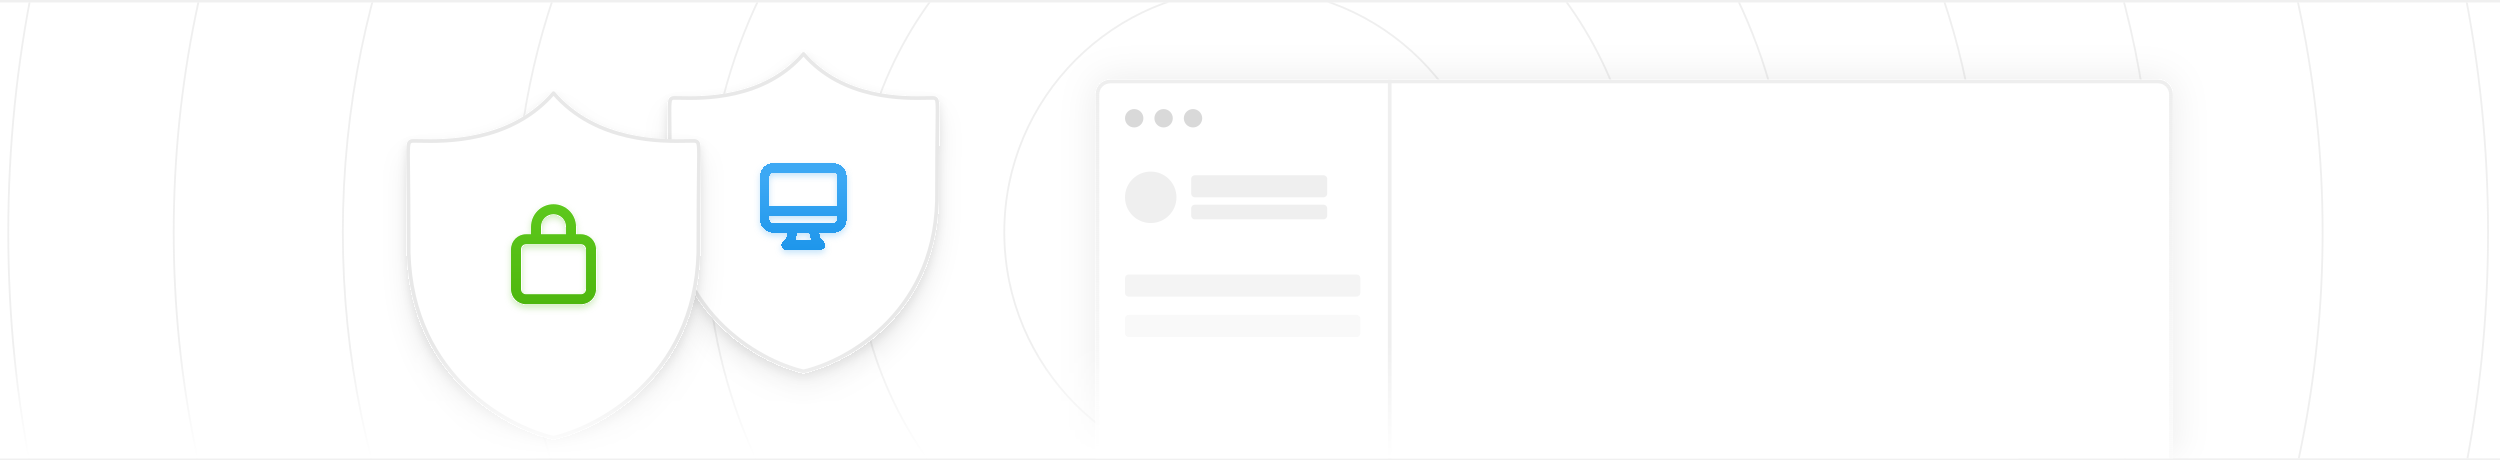
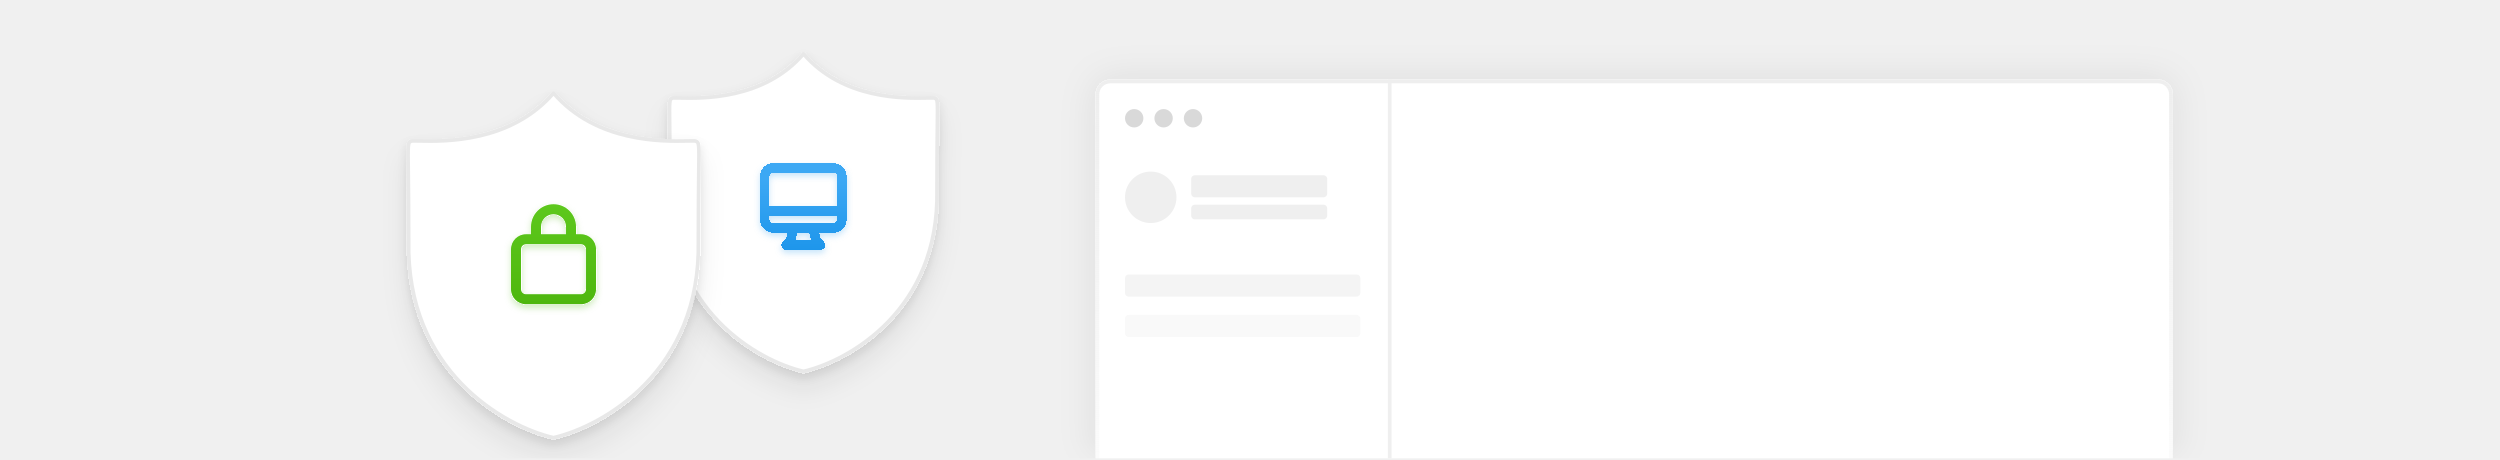
<svg xmlns="http://www.w3.org/2000/svg" width="680" height="125" viewBox="0 0 680 125" fill="none">
-   <g clip-path="url(#clip0_9117_10949)">
-     <rect width="680" height="124" transform="translate(0 0.666748)" fill="white" />
-     <path fill-rule="evenodd" clip-rule="evenodd" d="M676.5 63.167C676.5 249.287 525.62 400.167 339.5 400.167C153.38 400.167 2.5 249.287 2.5 63.167C2.5 -122.953 153.38 -273.833 339.5 -273.833C525.62 -273.833 676.5 -122.953 676.5 63.167ZM677 63.167C677 249.563 525.896 400.667 339.5 400.667C153.104 400.667 2 249.563 2 63.167C2 -123.229 153.104 -274.333 339.5 -274.333C525.896 -274.333 677 -123.229 677 63.167ZM631.5 63.167C631.5 224.434 500.767 355.167 339.5 355.167C178.233 355.167 47.5 224.434 47.5 63.167C47.5 -98.1 178.233 -228.833 339.5 -228.833C500.767 -228.833 631.5 -98.1 631.5 63.167ZM632 63.167C632 224.71 501.043 355.667 339.5 355.667C177.957 355.667 47 224.71 47 63.167C47 -98.376 177.957 -229.333 339.5 -229.333C501.043 -229.333 632 -98.376 632 63.167ZM339.5 309.167C475.362 309.167 585.5 199.029 585.5 63.167C585.5 -72.695 475.362 -182.833 339.5 -182.833C203.638 -182.833 93.5 -72.695 93.5 63.167C93.5 199.029 203.638 309.167 339.5 309.167ZM339.5 309.667C475.638 309.667 586 199.305 586 63.167C586 -72.971 475.638 -183.333 339.5 -183.333C203.362 -183.333 93 -72.971 93 63.167C93 199.305 203.362 309.667 339.5 309.667ZM538.671 63.167C538.671 173.166 449.499 262.338 339.5 262.338C229.501 262.338 140.328 173.166 140.328 63.167C140.328 -46.833 229.501 -136.005 339.5 -136.005C449.499 -136.005 538.671 -46.833 538.671 63.167ZM539.171 63.167C539.171 173.442 449.776 262.838 339.5 262.838C229.224 262.838 139.828 173.442 139.828 63.167C139.828 -47.109 229.224 -136.505 339.5 -136.505C449.776 -136.505 539.171 -47.109 539.171 63.167ZM339.5 210.307C420.763 210.307 486.64 144.43 486.64 63.167C486.64 -18.096 420.763 -83.973 339.5 -83.973C258.237 -83.973 192.36 -18.096 192.36 63.167C192.36 144.43 258.237 210.307 339.5 210.307ZM339.5 210.807C421.039 210.807 487.14 144.706 487.14 63.167C487.14 -18.373 421.039 -84.473 339.5 -84.473C257.961 -84.473 191.86 -18.373 191.86 63.167C191.86 144.706 257.961 210.807 339.5 210.807ZM446.111 63.167C446.111 122.047 398.38 169.778 339.5 169.778C280.62 169.778 232.889 122.047 232.889 63.167C232.889 4.287 280.62 -43.444 339.5 -43.444C398.38 -43.444 446.111 4.287 446.111 63.167ZM446.611 63.167C446.611 122.323 398.656 170.278 339.5 170.278C280.344 170.278 232.389 122.323 232.389 63.167C232.389 4.011 280.344 -43.944 339.5 -43.944C398.656 -43.944 446.611 4.011 446.611 63.167ZM339.5 129.25C375.996 129.25 405.583 99.663 405.583 63.167C405.583 26.67 375.996 -2.916 339.5 -2.916C303.004 -2.916 273.417 26.67 273.417 63.167C273.417 99.663 303.004 129.25 339.5 129.25ZM339.5 129.75C376.273 129.75 406.083 99.939 406.083 63.167C406.083 26.394 376.273 -3.416 339.5 -3.416C302.727 -3.416 272.917 26.394 272.917 63.167C272.917 99.939 302.727 129.75 339.5 129.75ZM365.054 63.167C365.054 77.28 353.613 88.721 339.5 88.721C325.387 88.721 313.946 77.28 313.946 63.167C313.946 49.054 325.387 37.613 339.5 37.613C353.613 37.613 365.054 49.054 365.054 63.167ZM365.554 63.167C365.554 77.556 353.889 89.221 339.5 89.221C325.111 89.221 313.446 77.556 313.446 63.167C313.446 48.778 325.111 37.113 339.5 37.113C353.889 37.113 365.554 48.778 365.554 63.167Z" fill="#EEEEEE" fill-opacity="0.933" />
-     <g filter="url(#filter0_d_9117_10949)">
+   <g clip-path="url(#clip0_9155_11585)">
+     <g filter="url(#filter0_d_9155_11585)">
      <path d="M587 21.667H302C299.791 21.667 298 23.458 298 25.667V151.667C298 153.876 299.791 155.667 302 155.667H587C589.209 155.667 591 153.876 591 151.667V25.667C591 23.458 589.209 21.667 587 21.667Z" fill="white" />
-       <path d="M302 22.167H587C588.933 22.167 590.5 23.734 590.5 25.667V151.667C590.5 153.6 588.933 155.167 587 155.167H302C300.067 155.167 298.5 153.6 298.5 151.667V25.667C298.5 23.734 300.067 22.167 302 22.167Z" stroke="url(#paint0_linear_9117_10949)" />
+       <path d="M302 22.167H587C588.933 22.167 590.5 23.734 590.5 25.667V151.667C590.5 153.6 588.933 155.167 587 155.167H302C300.067 155.167 298.5 153.6 298.5 151.667V25.667C298.5 23.734 300.067 22.167 302 22.167Z" stroke="url(#paint0_linear_9155_11585)" />
    </g>
-     <path d="M378 22.167V157.667" stroke="url(#paint1_linear_9117_10949)" stroke-linecap="square" stroke-linejoin="round" />
+     <path d="M378 22.167V157.667" stroke="url(#paint1_linear_9155_11585)" stroke-linecap="square" stroke-linejoin="round" />
    <circle cx="308.5" cy="32.167" r="2.5" fill="#D9D9D9" />
    <circle cx="316.5" cy="32.167" r="2.5" fill="#D9D9D9" />
    <circle cx="324.5" cy="32.167" r="2.5" fill="#D9D9D9" />
    <rect x="324" y="47.667" width="37" height="6" rx="1" fill="#EFEFEF" />
    <rect x="324" y="55.667" width="37" height="4" rx="1" fill="#EFEFEF" />
    <rect opacity="0.7" x="306" y="74.667" width="64" height="6" rx="1" fill="#EFEFEF" />
    <rect opacity="0.4" x="306" y="85.667" width="64" height="6" rx="1" fill="#EFEFEF" />
    <circle cx="313" cy="53.667" r="7" fill="#EFEFEF" />
-     <g filter="url(#filter1_dd_9117_10949)">
+     <g filter="url(#filter1_dd_9155_11585)">
      <path d="M218.556 101.012C206.261 98.173 181.555 84.33 182.258 51.672C182.258 43.579 182.193 38.172 182.15 34.54C182.063 27.231 182.061 27.101 182.843 26.708C183.039 26.61 183.805 26.627 185.007 26.652C191.002 26.782 207.826 27.145 218.556 14.667C229.286 27.145 246.11 26.782 252.105 26.652C253.306 26.627 254.073 26.61 254.268 26.708C255.051 27.101 255.049 27.231 254.962 34.54C254.918 38.173 254.854 43.579 254.854 51.672C255.556 84.33 230.85 98.173 218.556 101.012Z" fill="white" />
      <path d="M218.556 101.012C206.261 98.173 181.555 84.33 182.258 51.672C182.258 43.579 182.193 38.172 182.15 34.54C182.063 27.231 182.061 27.101 182.843 26.708C183.039 26.61 183.805 26.627 185.007 26.652C191.002 26.782 207.826 27.145 218.556 14.667C229.286 27.145 246.11 26.782 252.105 26.652C253.306 26.627 254.073 26.61 254.268 26.708C255.051 27.101 255.049 27.231 254.962 34.54C254.918 38.173 254.854 43.579 254.854 51.672C255.556 84.33 230.85 98.173 218.556 101.012Z" stroke="#E8E8E8" stroke-linecap="square" stroke-linejoin="round" />
    </g>
-     <g filter="url(#filter2_d_9117_10949)">
-       <path d="M215.875 62L215 65.5L213.833 66.667H223.167L222 65.5L221.125 62M208 57.333H229M210.333 62H226.667C227.955 62 229 60.955 229 59.667V48C229 46.711 227.955 45.667 226.667 45.667H210.333C209.045 45.667 208 46.711 208 48V59.667C208 60.955 209.045 62 210.333 62Z" stroke="url(#paint2_linear_9117_10949)" stroke-width="2.6" stroke-linecap="round" stroke-linejoin="round" shape-rendering="crispEdges" />
+     <g filter="url(#filter2_d_9155_11585)">
+       <path d="M215.875 62L215 65.5L213.833 66.667H223.167L222 65.5L221.125 62M208 57.333H229M210.333 62H226.667C227.955 62 229 60.955 229 59.667V48C229 46.711 227.955 45.667 226.667 45.667H210.333C209.045 45.667 208 46.711 208 48V59.667C208 60.955 209.045 62 210.333 62Z" stroke="url(#paint2_linear_9155_11585)" stroke-width="2.6" stroke-linecap="round" stroke-linejoin="round" shape-rendering="crispEdges" />
    </g>
-     <g filter="url(#filter3_dd_9117_10949)">
+     <g filter="url(#filter3_dd_9155_11585)">
      <path d="M150.556 119.05C137.212 115.968 110.396 100.944 111.159 65.498C111.159 56.714 111.089 50.846 111.042 46.903C110.947 38.97 110.945 38.829 111.794 38.403C112.006 38.296 112.838 38.314 114.142 38.342C120.649 38.483 138.91 38.877 150.556 25.334C162.201 38.877 180.462 38.483 186.969 38.342C188.273 38.314 189.105 38.296 189.317 38.403C190.166 38.829 190.164 38.97 190.069 46.903C190.022 50.846 189.952 56.714 189.952 65.498C190.715 100.944 163.9 115.968 150.556 119.05Z" fill="white" />
      <path d="M150.556 119.05C137.212 115.968 110.396 100.944 111.159 65.498C111.159 56.714 111.089 50.846 111.042 46.903C110.947 38.97 110.945 38.829 111.794 38.403C112.006 38.296 112.838 38.314 114.142 38.342C120.649 38.483 138.91 38.877 150.556 25.334C162.201 38.877 180.462 38.483 186.969 38.342C188.273 38.314 189.105 38.296 189.317 38.403C190.166 38.829 190.164 38.97 190.069 46.903C190.022 50.846 189.952 56.714 189.952 65.498C190.715 100.944 163.9 115.968 150.556 119.05Z" stroke="#E8E8E8" stroke-linecap="square" stroke-linejoin="round" />
    </g>
-     <g filter="url(#filter4_d_9117_10949)">
-       <path fill-rule="evenodd" clip-rule="evenodd" d="M150.556 55.546C147.175 55.546 144.434 58.286 144.434 61.667V63.708H143.074C140.82 63.708 138.993 65.535 138.993 67.788V78.671C138.993 80.924 140.82 82.751 143.074 82.751H158.037C160.291 82.751 162.118 80.924 162.118 78.671V67.788C162.118 65.535 160.291 63.708 158.037 63.708H156.677V61.667C156.677 58.286 153.936 55.546 150.556 55.546ZM153.956 63.708V61.667C153.956 59.789 152.434 58.267 150.556 58.267C148.677 58.267 147.155 59.789 147.155 61.667V63.708H153.956ZM141.714 67.788C141.714 67.037 142.323 66.428 143.074 66.428H158.037C158.788 66.428 159.397 67.037 159.397 67.788V78.671C159.397 79.422 158.788 80.031 158.037 80.031H143.074C142.323 80.031 141.714 79.422 141.714 78.671V67.788Z" fill="url(#paint3_linear_9117_10949)" />
+     <g filter="url(#filter4_d_9155_11585)">
+       <path fill-rule="evenodd" clip-rule="evenodd" d="M150.556 55.546C147.175 55.546 144.434 58.286 144.434 61.667V63.708H143.074C140.82 63.708 138.993 65.535 138.993 67.788V78.671C138.993 80.924 140.82 82.751 143.074 82.751H158.037C160.291 82.751 162.118 80.924 162.118 78.671V67.788C162.118 65.535 160.291 63.708 158.037 63.708H156.677V61.667C156.677 58.286 153.936 55.546 150.556 55.546ZM153.956 63.708V61.667C153.956 59.789 152.434 58.267 150.556 58.267C148.677 58.267 147.155 59.789 147.155 61.667V63.708H153.956ZM141.714 67.788C141.714 67.037 142.323 66.428 143.074 66.428H158.037C158.788 66.428 159.397 67.037 159.397 67.788V78.671C159.397 79.422 158.788 80.031 158.037 80.031H143.074C142.323 80.031 141.714 79.422 141.714 78.671V67.788Z" fill="url(#paint3_linear_9155_11585)" />
    </g>
-     <rect y="93.667" width="549" height="31" fill="url(#paint4_linear_9117_10949)" />
  </g>
  <defs>
-     <filter id="filter0_d_9117_10949" x="288" y="11.667" width="313" height="154" filterUnits="userSpaceOnUse" color-interpolation-filters="sRGB">
+     <filter id="filter0_d_9155_11585" x="288" y="11.667" width="313" height="154" filterUnits="userSpaceOnUse" color-interpolation-filters="sRGB">
      <feFlood flood-opacity="0" result="BackgroundImageFix" />
      <feColorMatrix in="SourceAlpha" type="matrix" values="0 0 0 0 0 0 0 0 0 0 0 0 0 0 0 0 0 0 127 0" result="hardAlpha" />
      <feOffset />
      <feGaussianBlur stdDeviation="5" />
      <feComposite in2="hardAlpha" operator="out" />
      <feColorMatrix type="matrix" values="0 0 0 0 0 0 0 0 0 0 0 0 0 0 0 0 0 0 0.08 0" />
-       <feBlend mode="normal" in2="BackgroundImageFix" result="effect1_dropShadow_9117_10949" />
-       <feBlend mode="normal" in="SourceGraphic" in2="effect1_dropShadow_9117_10949" result="shape" />
+       <feBlend mode="normal" in2="BackgroundImageFix" result="effect1_dropShadow_9155_11585" />
+       <feBlend mode="normal" in="SourceGraphic" in2="effect1_dropShadow_9155_11585" result="shape" />
    </filter>
-     <filter id="filter1_dd_9117_10949" x="174.883" y="11.924" width="87.345" height="100.802" filterUnits="userSpaceOnUse" color-interpolation-filters="sRGB">
+     <filter id="filter1_dd_9155_11585" x="174.883" y="11.924" width="87.345" height="100.802" filterUnits="userSpaceOnUse" color-interpolation-filters="sRGB">
      <feFlood flood-opacity="0" result="BackgroundImageFix" />
      <feColorMatrix in="SourceAlpha" type="matrix" values="0 0 0 0 0 0 0 0 0 0 0 0 0 0 0 0 0 0 127 0" result="hardAlpha" />
      <feOffset dy="1.121" />
      <feGaussianBlur stdDeviation="1.121" />
      <feComposite in2="hardAlpha" operator="out" />
      <feColorMatrix type="matrix" values="0 0 0 0 0 0 0 0 0 0 0 0 0 0 0 0 0 0 0.08 0" />
-       <feBlend mode="normal" in2="BackgroundImageFix" result="effect1_dropShadow_9117_10949" />
+       <feBlend mode="normal" in2="BackgroundImageFix" result="effect1_dropShadow_9155_11585" />
      <feColorMatrix in="SourceAlpha" type="matrix" values="0 0 0 0 0 0 0 0 0 0 0 0 0 0 0 0 0 0 127 0" result="hardAlpha" />
      <feOffset dy="4.485" />
      <feGaussianBlur stdDeviation="3.364" />
      <feComposite in2="hardAlpha" operator="out" />
      <feColorMatrix type="matrix" values="0 0 0 0 0 0 0 0 0 0 0 0 0 0 0 0 0 0 0.07 0" />
-       <feBlend mode="normal" in2="effect1_dropShadow_9117_10949" result="effect2_dropShadow_9117_10949" />
-       <feBlend mode="normal" in="SourceGraphic" in2="effect2_dropShadow_9117_10949" result="shape" />
+       <feBlend mode="normal" in2="effect1_dropShadow_9155_11585" result="effect2_dropShadow_9155_11585" />
+       <feBlend mode="normal" in="SourceGraphic" in2="effect2_dropShadow_9155_11585" result="shape" />
    </filter>
-     <filter id="filter2_d_9117_10949" x="205.062" y="43.548" width="26.875" height="26.876" filterUnits="userSpaceOnUse" color-interpolation-filters="sRGB">
+     <filter id="filter2_d_9155_11585" x="205.062" y="43.548" width="26.875" height="26.876" filterUnits="userSpaceOnUse" color-interpolation-filters="sRGB">
      <feFlood flood-opacity="0" result="BackgroundImageFix" />
      <feColorMatrix in="SourceAlpha" type="matrix" values="0 0 0 0 0 0 0 0 0 0 0 0 0 0 0 0 0 0 127 0" result="hardAlpha" />
      <feOffset dy="0.819" />
      <feGaussianBlur stdDeviation="0.819" />
      <feComposite in2="hardAlpha" operator="out" />
      <feColorMatrix type="matrix" values="0 0 0 0 0.118 0 0 0 0 0.588 0 0 0 0 0.922 0 0 0 0.25 0" />
-       <feBlend mode="normal" in2="BackgroundImageFix" result="effect1_dropShadow_9117_10949" />
-       <feBlend mode="normal" in="SourceGraphic" in2="effect1_dropShadow_9117_10949" result="shape" />
+       <feBlend mode="normal" in2="BackgroundImageFix" result="effect1_dropShadow_9155_11585" />
+       <feBlend mode="normal" in="SourceGraphic" in2="effect1_dropShadow_9155_11585" result="shape" />
    </filter>
-     <filter id="filter3_dd_9117_10949" x="103.197" y="22.399" width="94.716" height="109.321" filterUnits="userSpaceOnUse" color-interpolation-filters="sRGB">
+     <filter id="filter3_dd_9155_11585" x="103.197" y="22.399" width="94.716" height="109.321" filterUnits="userSpaceOnUse" color-interpolation-filters="sRGB">
      <feFlood flood-opacity="0" result="BackgroundImageFix" />
      <feColorMatrix in="SourceAlpha" type="matrix" values="0 0 0 0 0 0 0 0 0 0 0 0 0 0 0 0 0 0 127 0" result="hardAlpha" />
      <feOffset dy="1.217" />
      <feGaussianBlur stdDeviation="1.217" />
      <feComposite in2="hardAlpha" operator="out" />
      <feColorMatrix type="matrix" values="0 0 0 0 0 0 0 0 0 0 0 0 0 0 0 0 0 0 0.08 0" />
-       <feBlend mode="normal" in2="BackgroundImageFix" result="effect1_dropShadow_9117_10949" />
+       <feBlend mode="normal" in2="BackgroundImageFix" result="effect1_dropShadow_9155_11585" />
      <feColorMatrix in="SourceAlpha" type="matrix" values="0 0 0 0 0 0 0 0 0 0 0 0 0 0 0 0 0 0 127 0" result="hardAlpha" />
      <feOffset dy="4.868" />
      <feGaussianBlur stdDeviation="3.651" />
      <feComposite in2="hardAlpha" operator="out" />
      <feColorMatrix type="matrix" values="0 0 0 0 0 0 0 0 0 0 0 0 0 0 0 0 0 0 0.07 0" />
-       <feBlend mode="normal" in2="effect1_dropShadow_9117_10949" result="effect2_dropShadow_9117_10949" />
-       <feBlend mode="normal" in="SourceGraphic" in2="effect2_dropShadow_9117_10949" result="shape" />
+       <feBlend mode="normal" in2="effect1_dropShadow_9155_11585" result="effect2_dropShadow_9155_11585" />
+       <feBlend mode="normal" in="SourceGraphic" in2="effect2_dropShadow_9155_11585" result="shape" />
    </filter>
-     <filter id="filter4_d_9117_10949" x="137.215" y="54.657" width="26.681" height="30.761" filterUnits="userSpaceOnUse" color-interpolation-filters="sRGB">
+     <filter id="filter4_d_9155_11585" x="137.215" y="54.657" width="26.681" height="30.761" filterUnits="userSpaceOnUse" color-interpolation-filters="sRGB">
      <feFlood flood-opacity="0" result="BackgroundImageFix" />
      <feColorMatrix in="SourceAlpha" type="matrix" values="0 0 0 0 0 0 0 0 0 0 0 0 0 0 0 0 0 0 127 0" result="hardAlpha" />
      <feOffset dy="0.889" />
      <feGaussianBlur stdDeviation="0.889" />
      <feComposite in2="hardAlpha" operator="out" />
      <feColorMatrix type="matrix" values="0 0 0 0 0.306 0 0 0 0 0.718 0 0 0 0 0.055 0 0 0 0.25 0" />
-       <feBlend mode="normal" in2="BackgroundImageFix" result="effect1_dropShadow_9117_10949" />
-       <feBlend mode="normal" in="SourceGraphic" in2="effect1_dropShadow_9117_10949" result="shape" />
+       <feBlend mode="normal" in2="BackgroundImageFix" result="effect1_dropShadow_9155_11585" />
+       <feBlend mode="normal" in="SourceGraphic" in2="effect1_dropShadow_9155_11585" result="shape" />
    </filter>
-     <linearGradient id="paint0_linear_9117_10949" x1="444.5" y1="21.667" x2="444.5" y2="155.667" gradientUnits="userSpaceOnUse">
+     <linearGradient id="paint0_linear_9155_11585" x1="444.5" y1="21.667" x2="444.5" y2="155.667" gradientUnits="userSpaceOnUse">
      <stop stop-color="#EEEEEE" />
      <stop offset="1" stop-color="#EEEEEE" stop-opacity="0" />
    </linearGradient>
-     <linearGradient id="paint1_linear_9117_10949" x1="378.5" y1="22.167" x2="378" y2="119.167" gradientUnits="userSpaceOnUse">
+     <linearGradient id="paint1_linear_9155_11585" x1="378.5" y1="22.167" x2="378" y2="119.167" gradientUnits="userSpaceOnUse">
      <stop stop-color="#EEEEEE" stop-opacity="0.933" />
      <stop offset="1" stop-color="#EEEEEE" stop-opacity="0.933" />
    </linearGradient>
-     <linearGradient id="paint2_linear_9117_10949" x1="219.34" y1="48.607" x2="219.34" y2="67.927" gradientUnits="userSpaceOnUse">
+     <linearGradient id="paint2_linear_9155_11585" x1="219.34" y1="48.607" x2="219.34" y2="67.927" gradientUnits="userSpaceOnUse">
      <stop stop-color="#3CA8F4" />
      <stop offset="1" stop-color="#1E96EB" />
    </linearGradient>
-     <linearGradient id="paint3_linear_9117_10949" x1="150.556" y1="55.546" x2="150.556" y2="82.751" gradientUnits="userSpaceOnUse">
+     <linearGradient id="paint3_linear_9155_11585" x1="150.556" y1="55.546" x2="150.556" y2="82.751" gradientUnits="userSpaceOnUse">
      <stop stop-color="#5DC81C" />
      <stop offset="1" stop-color="#4EB70E" />
    </linearGradient>
-     <linearGradient id="paint4_linear_9117_10949" x1="274.5" y1="93.667" x2="274.5" y2="124.667" gradientUnits="userSpaceOnUse">
-       <stop stop-color="white" stop-opacity="0" />
-       <stop offset="1" stop-color="white" />
-     </linearGradient>
-     <clipPath id="clip0_9117_10949">
+     <clipPath id="clip0_9155_11585">
      <rect width="680" height="124" fill="white" transform="translate(0 0.666748)" />
    </clipPath>
  </defs>
</svg>
